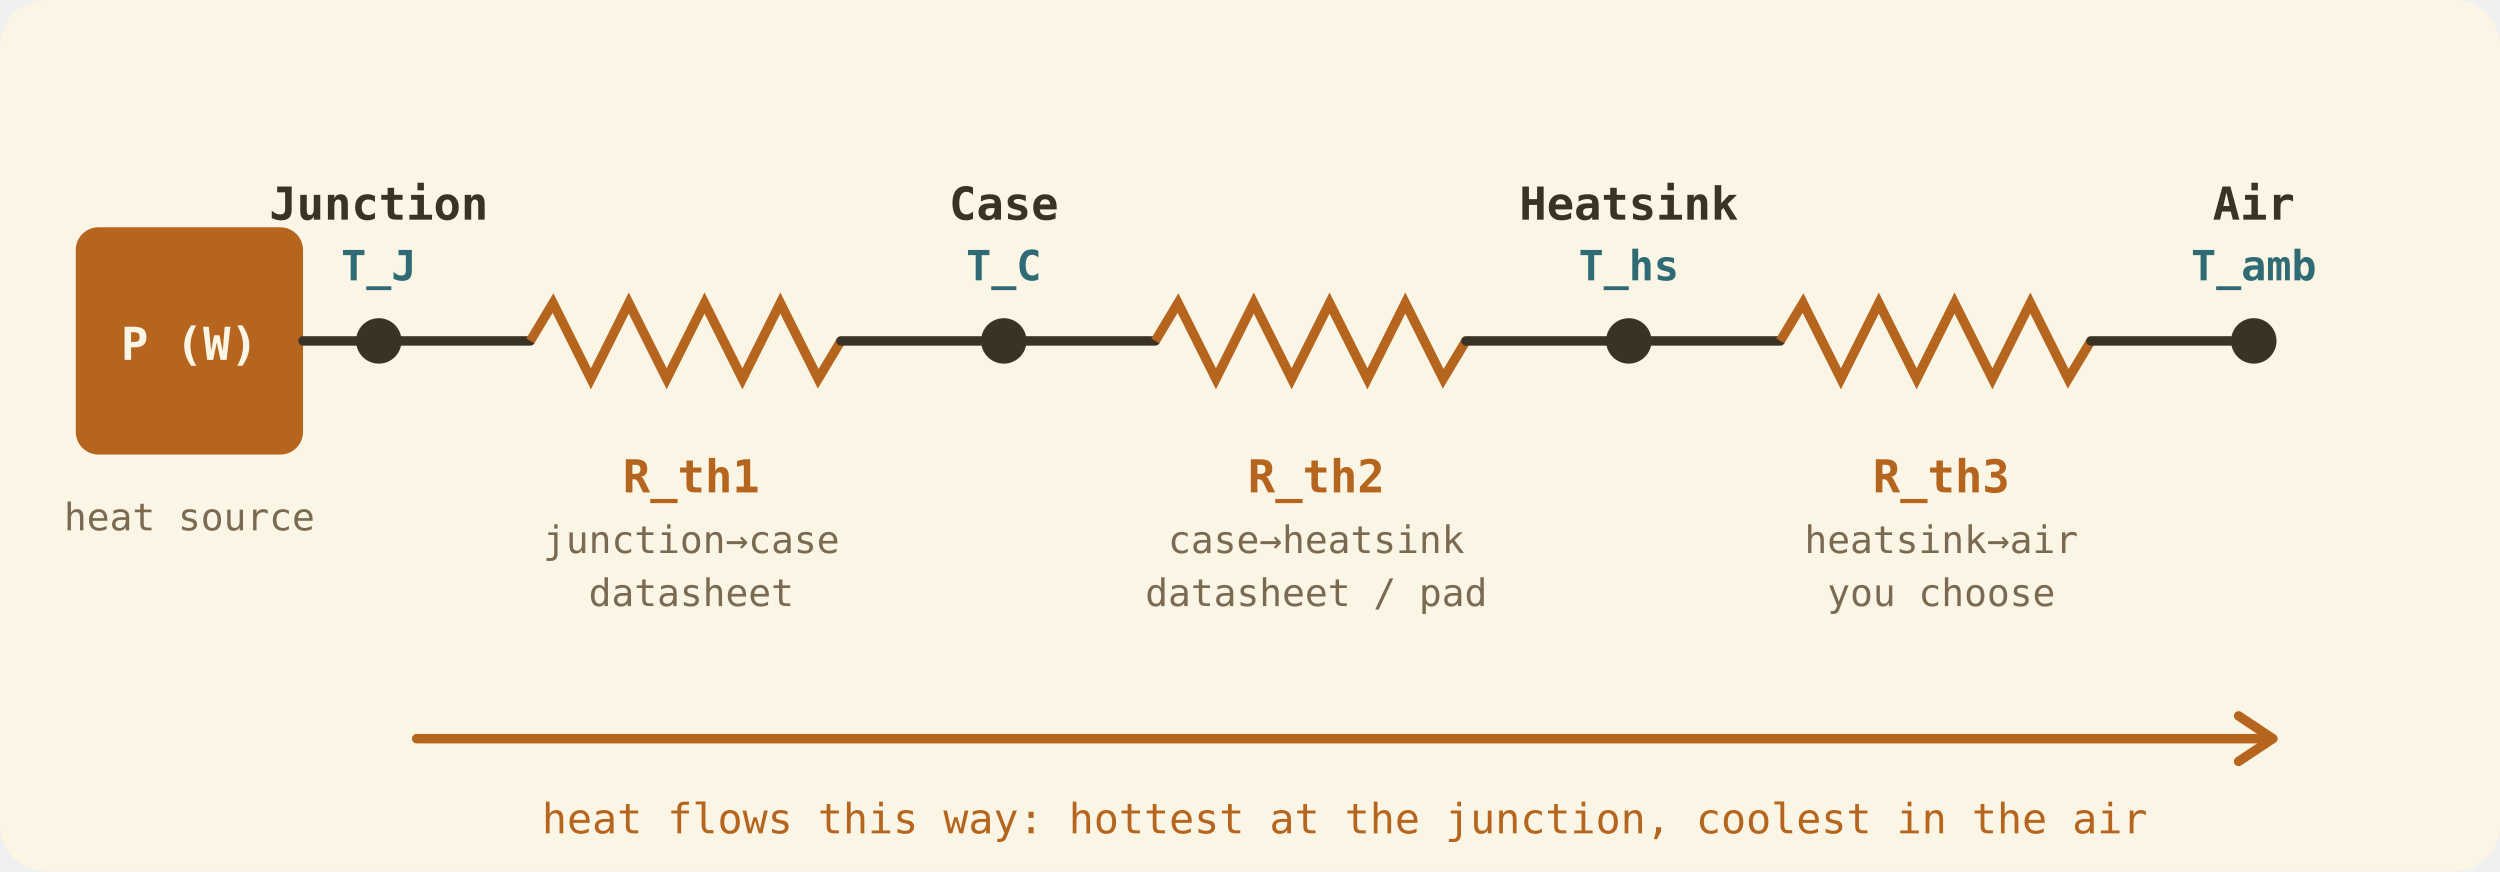
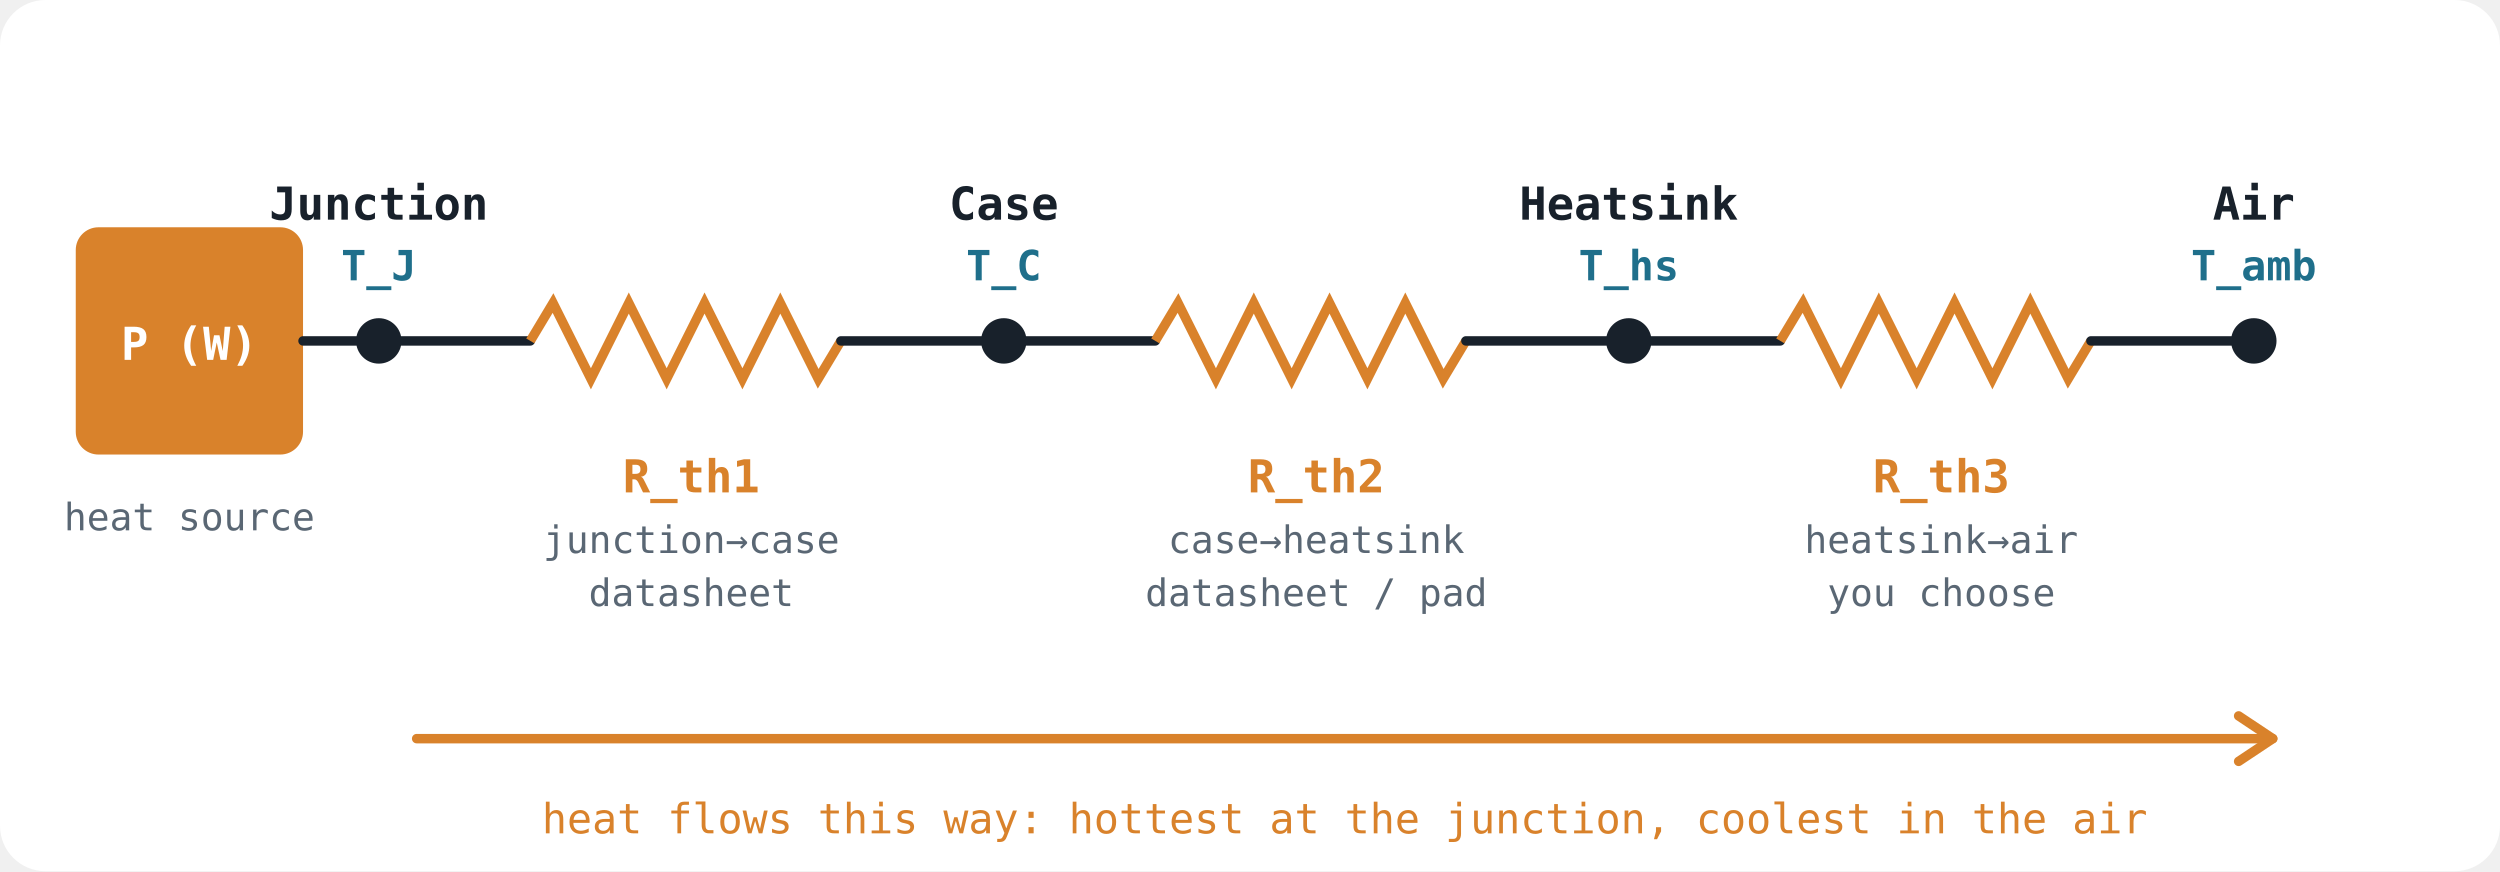
<svg xmlns="http://www.w3.org/2000/svg" viewBox="0 0 660 230" width="660" height="230">
-   <rect width="660" height="230" rx="12" fill="#fbf5e6" />
-   <rect x="20" y="60" width="60" height="60" rx="6" fill="#b5651d" />
-   <text x="50" y="95" font-family="JetBrains Mono, monospace" font-size="12" font-weight="600" fill="#fbf5e6" text-anchor="middle">P (W)</text>
-   <text x="50" y="140" font-family="JetBrains Mono, monospace" font-size="10" font-weight="400" fill="#7a6a52" text-anchor="middle">heat source</text>
-   <polyline points="80,90 94,90" fill="none" stroke="#3b3226" stroke-width="2.5" stroke-linecap="round" stroke-linejoin="round" />
-   <circle cx="100" cy="90" r="6" fill="#3b3226" />
-   <text x="100" y="58" font-family="JetBrains Mono, monospace" font-size="12" font-weight="600" fill="#3b3226" text-anchor="middle">Junction</text>
-   <text x="100" y="74" font-family="JetBrains Mono, monospace" font-size="11" font-weight="600" fill="#2f6b74" text-anchor="middle">T_J</text>
-   <polyline points="106,90 140,90" fill="none" stroke="#3b3226" stroke-width="2.5" stroke-linecap="round" stroke-linejoin="round" />
-   <path d="M140 90 l6 -10 l10 20 l10 -20 l10 20 l10 -20 l10 20 l10 -20 l10 20 l6 -10" fill="none" stroke="#b5651d" stroke-width="2.5" />
-   <polyline points="222,90 259,90" fill="none" stroke="#3b3226" stroke-width="2.5" stroke-linecap="round" stroke-linejoin="round" />
-   <text x="182.5" y="130" font-family="JetBrains Mono, monospace" font-size="12" font-weight="600" fill="#b5651d" text-anchor="middle">R_th1</text>
-   <text x="182.5" y="146" font-family="JetBrains Mono, monospace" font-size="10" font-weight="400" fill="#7a6a52" text-anchor="middle">junction→case</text>
-   <text x="182.5" y="160" font-family="JetBrains Mono, monospace" font-size="10" font-weight="400" fill="#7a6a52" text-anchor="middle">datasheet</text>
-   <circle cx="265" cy="90" r="6" fill="#3b3226" />
-   <text x="265" y="58" font-family="JetBrains Mono, monospace" font-size="12" font-weight="600" fill="#3b3226" text-anchor="middle">Case</text>
-   <text x="265" y="74" font-family="JetBrains Mono, monospace" font-size="11" font-weight="600" fill="#2f6b74" text-anchor="middle">T_C</text>
-   <polyline points="271,90 305,90" fill="none" stroke="#3b3226" stroke-width="2.5" stroke-linecap="round" stroke-linejoin="round" />
-   <path d="M305 90 l6 -10 l10 20 l10 -20 l10 20 l10 -20 l10 20 l10 -20 l10 20 l6 -10" fill="none" stroke="#b5651d" stroke-width="2.5" />
-   <polyline points="387,90 424,90" fill="none" stroke="#3b3226" stroke-width="2.5" stroke-linecap="round" stroke-linejoin="round" />
-   <text x="347.5" y="130" font-family="JetBrains Mono, monospace" font-size="12" font-weight="600" fill="#b5651d" text-anchor="middle">R_th2</text>
-   <text x="347.5" y="146" font-family="JetBrains Mono, monospace" font-size="10" font-weight="400" fill="#7a6a52" text-anchor="middle">case→heatsink</text>
-   <text x="347.5" y="160" font-family="JetBrains Mono, monospace" font-size="10" font-weight="400" fill="#7a6a52" text-anchor="middle">datasheet / pad</text>
-   <circle cx="430" cy="90" r="6" fill="#3b3226" />
-   <text x="430" y="58" font-family="JetBrains Mono, monospace" font-size="12" font-weight="600" fill="#3b3226" text-anchor="middle">Heatsink</text>
-   <text x="430" y="74" font-family="JetBrains Mono, monospace" font-size="11" font-weight="600" fill="#2f6b74" text-anchor="middle">T_hs</text>
-   <polyline points="436,90 470,90" fill="none" stroke="#3b3226" stroke-width="2.5" stroke-linecap="round" stroke-linejoin="round" />
-   <path d="M470 90 l6 -10 l10 20 l10 -20 l10 20 l10 -20 l10 20 l10 -20 l10 20 l6 -10" fill="none" stroke="#b5651d" stroke-width="2.5" />
-   <polyline points="552,90 589,90" fill="none" stroke="#3b3226" stroke-width="2.5" stroke-linecap="round" stroke-linejoin="round" />
-   <text x="512.5" y="130" font-family="JetBrains Mono, monospace" font-size="12" font-weight="600" fill="#b5651d" text-anchor="middle">R_th3</text>
-   <text x="512.5" y="146" font-family="JetBrains Mono, monospace" font-size="10" font-weight="400" fill="#7a6a52" text-anchor="middle">heatsink→air</text>
-   <text x="512.5" y="160" font-family="JetBrains Mono, monospace" font-size="10" font-weight="400" fill="#7a6a52" text-anchor="middle">you choose</text>
-   <circle cx="595" cy="90" r="6" fill="#3b3226" />
-   <text x="595" y="58" font-family="JetBrains Mono, monospace" font-size="12" font-weight="600" fill="#3b3226" text-anchor="middle">Air</text>
-   <text x="595" y="74" font-family="JetBrains Mono, monospace" font-size="11" font-weight="600" fill="#2f6b74" text-anchor="middle">T_amb</text>
-   <polyline points="110,195 600,195" fill="none" stroke="#b5651d" stroke-width="2.5" stroke-linecap="round" stroke-linejoin="round" />
-   <polyline points="591.0,201.0 600,195 591.0,189.0" fill="none" stroke="#b5651d" stroke-width="2.5" stroke-linecap="round" stroke-linejoin="round" />
-   <text x="355" y="220" font-family="JetBrains Mono, monospace" font-size="11" font-weight="400" fill="#b5651d" text-anchor="middle">heat flows this way: hottest at the junction, coolest in the air</text>
+   <rect width="660" height="230" rx="12" fill="#ffffff" />
+   <rect x="20" y="60" width="60" height="60" rx="6" fill="#d9822b" />
+   <text x="50" y="95" font-family="JetBrains Mono, monospace" font-size="12" font-weight="600" fill="#ffffff" text-anchor="middle">P (W)</text>
+   <text x="50" y="140" font-family="JetBrains Mono, monospace" font-size="10" font-weight="400" fill="#5a6774" text-anchor="middle">heat source</text>
+   <polyline points="80,90 94,90" fill="none" stroke="#18212b" stroke-width="2.5" stroke-linecap="round" stroke-linejoin="round" />
+   <circle cx="100" cy="90" r="6" fill="#18212b" />
+   <text x="100" y="58" font-family="JetBrains Mono, monospace" font-size="12" font-weight="600" fill="#18212b" text-anchor="middle">Junction</text>
+   <text x="100" y="74" font-family="JetBrains Mono, monospace" font-size="11" font-weight="600" fill="#1f6f8b" text-anchor="middle">T_J</text>
+   <polyline points="106,90 140,90" fill="none" stroke="#18212b" stroke-width="2.5" stroke-linecap="round" stroke-linejoin="round" />
+   <path d="M140 90 l6 -10 l10 20 l10 -20 l10 20 l10 -20 l10 20 l10 -20 l10 20 l6 -10" fill="none" stroke="#d9822b" stroke-width="2.5" />
+   <polyline points="222,90 259,90" fill="none" stroke="#18212b" stroke-width="2.5" stroke-linecap="round" stroke-linejoin="round" />
+   <text x="182.5" y="130" font-family="JetBrains Mono, monospace" font-size="12" font-weight="600" fill="#d9822b" text-anchor="middle">R_th1</text>
+   <text x="182.5" y="146" font-family="JetBrains Mono, monospace" font-size="10" font-weight="400" fill="#5a6774" text-anchor="middle">junction→case</text>
+   <text x="182.5" y="160" font-family="JetBrains Mono, monospace" font-size="10" font-weight="400" fill="#5a6774" text-anchor="middle">datasheet</text>
+   <circle cx="265" cy="90" r="6" fill="#18212b" />
+   <text x="265" y="58" font-family="JetBrains Mono, monospace" font-size="12" font-weight="600" fill="#18212b" text-anchor="middle">Case</text>
+   <text x="265" y="74" font-family="JetBrains Mono, monospace" font-size="11" font-weight="600" fill="#1f6f8b" text-anchor="middle">T_C</text>
+   <polyline points="271,90 305,90" fill="none" stroke="#18212b" stroke-width="2.5" stroke-linecap="round" stroke-linejoin="round" />
+   <path d="M305 90 l6 -10 l10 20 l10 -20 l10 20 l10 -20 l10 20 l10 -20 l10 20 l6 -10" fill="none" stroke="#d9822b" stroke-width="2.5" />
+   <polyline points="387,90 424,90" fill="none" stroke="#18212b" stroke-width="2.5" stroke-linecap="round" stroke-linejoin="round" />
+   <text x="347.5" y="130" font-family="JetBrains Mono, monospace" font-size="12" font-weight="600" fill="#d9822b" text-anchor="middle">R_th2</text>
+   <text x="347.5" y="146" font-family="JetBrains Mono, monospace" font-size="10" font-weight="400" fill="#5a6774" text-anchor="middle">case→heatsink</text>
+   <text x="347.5" y="160" font-family="JetBrains Mono, monospace" font-size="10" font-weight="400" fill="#5a6774" text-anchor="middle">datasheet / pad</text>
+   <circle cx="430" cy="90" r="6" fill="#18212b" />
+   <text x="430" y="58" font-family="JetBrains Mono, monospace" font-size="12" font-weight="600" fill="#18212b" text-anchor="middle">Heatsink</text>
+   <text x="430" y="74" font-family="JetBrains Mono, monospace" font-size="11" font-weight="600" fill="#1f6f8b" text-anchor="middle">T_hs</text>
+   <polyline points="436,90 470,90" fill="none" stroke="#18212b" stroke-width="2.5" stroke-linecap="round" stroke-linejoin="round" />
+   <path d="M470 90 l6 -10 l10 20 l10 -20 l10 20 l10 -20 l10 20 l10 -20 l10 20 l6 -10" fill="none" stroke="#d9822b" stroke-width="2.5" />
+   <polyline points="552,90 589,90" fill="none" stroke="#18212b" stroke-width="2.5" stroke-linecap="round" stroke-linejoin="round" />
+   <text x="512.5" y="130" font-family="JetBrains Mono, monospace" font-size="12" font-weight="600" fill="#d9822b" text-anchor="middle">R_th3</text>
+   <text x="512.5" y="146" font-family="JetBrains Mono, monospace" font-size="10" font-weight="400" fill="#5a6774" text-anchor="middle">heatsink→air</text>
+   <text x="512.5" y="160" font-family="JetBrains Mono, monospace" font-size="10" font-weight="400" fill="#5a6774" text-anchor="middle">you choose</text>
+   <circle cx="595" cy="90" r="6" fill="#18212b" />
+   <text x="595" y="58" font-family="JetBrains Mono, monospace" font-size="12" font-weight="600" fill="#18212b" text-anchor="middle">Air</text>
+   <text x="595" y="74" font-family="JetBrains Mono, monospace" font-size="11" font-weight="600" fill="#1f6f8b" text-anchor="middle">T_amb</text>
+   <polyline points="110,195 600,195" fill="none" stroke="#d9822b" stroke-width="2.5" stroke-linecap="round" stroke-linejoin="round" />
+   <polyline points="591.0,201.0 600,195 591.0,189.0" fill="none" stroke="#d9822b" stroke-width="2.5" stroke-linecap="round" stroke-linejoin="round" />
+   <text x="355" y="220" font-family="JetBrains Mono, monospace" font-size="11" font-weight="400" fill="#d9822b" text-anchor="middle">heat flows this way: hottest at the junction, coolest in the air</text>
</svg>
